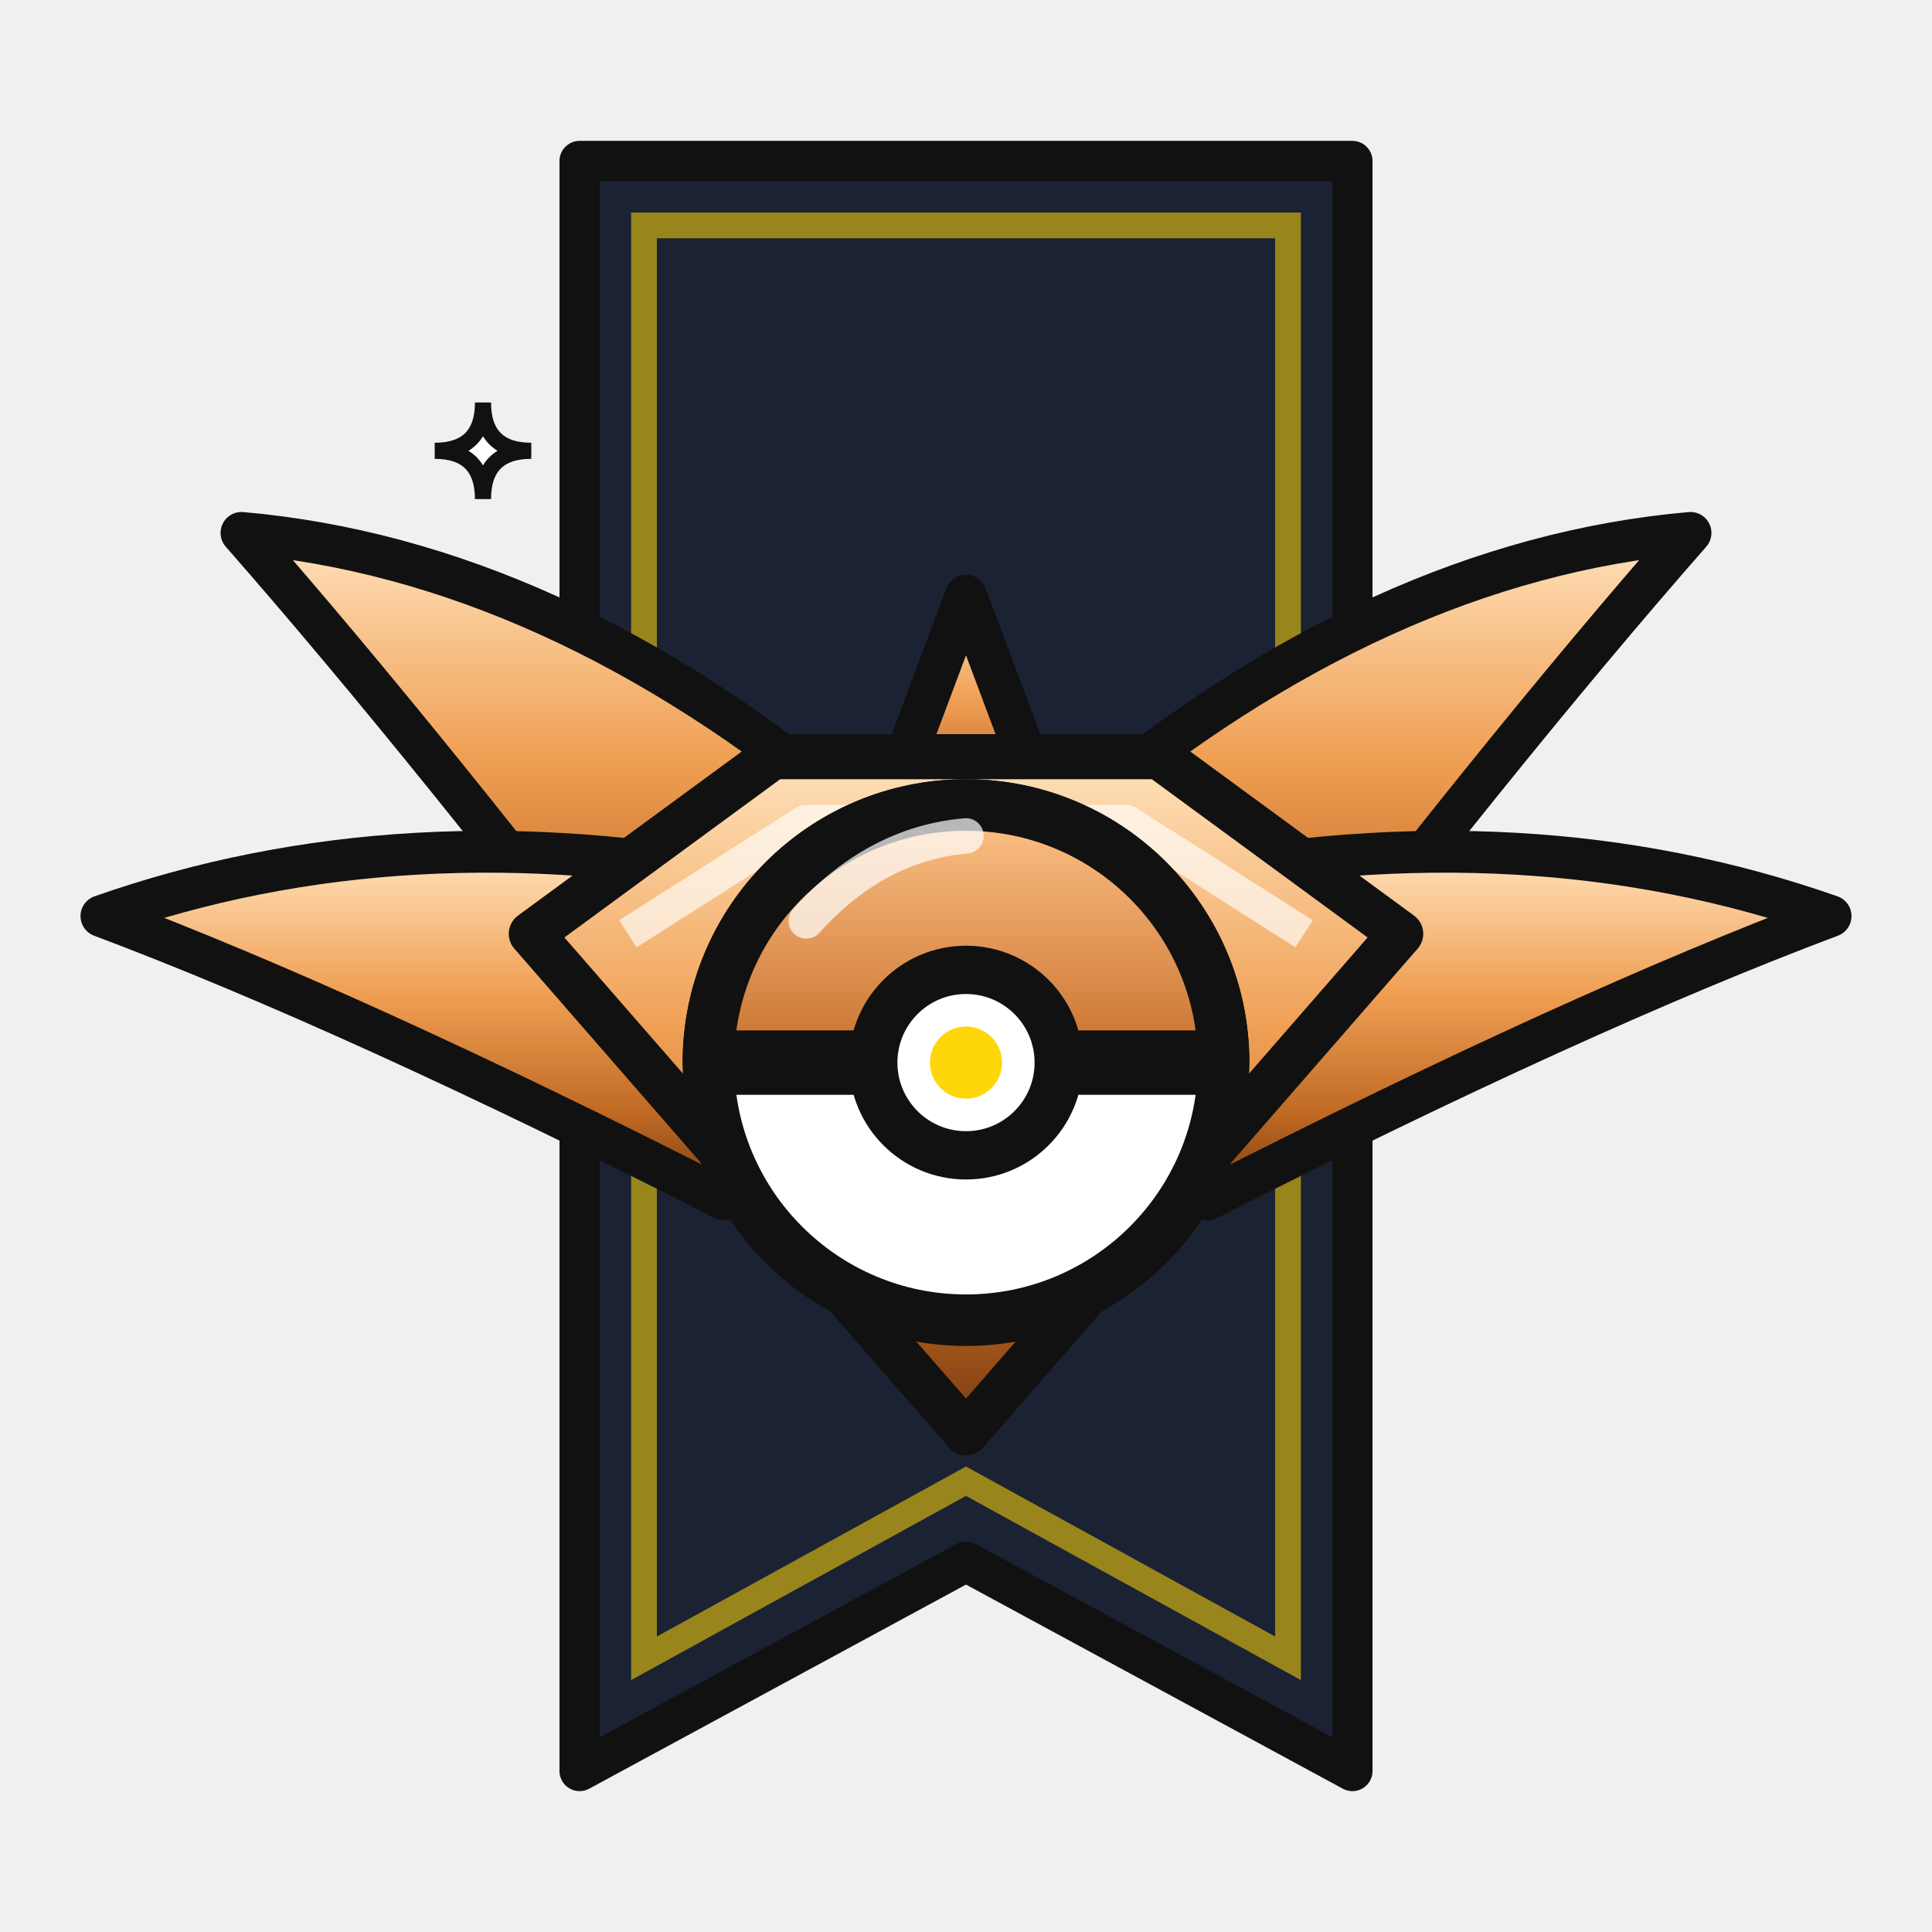
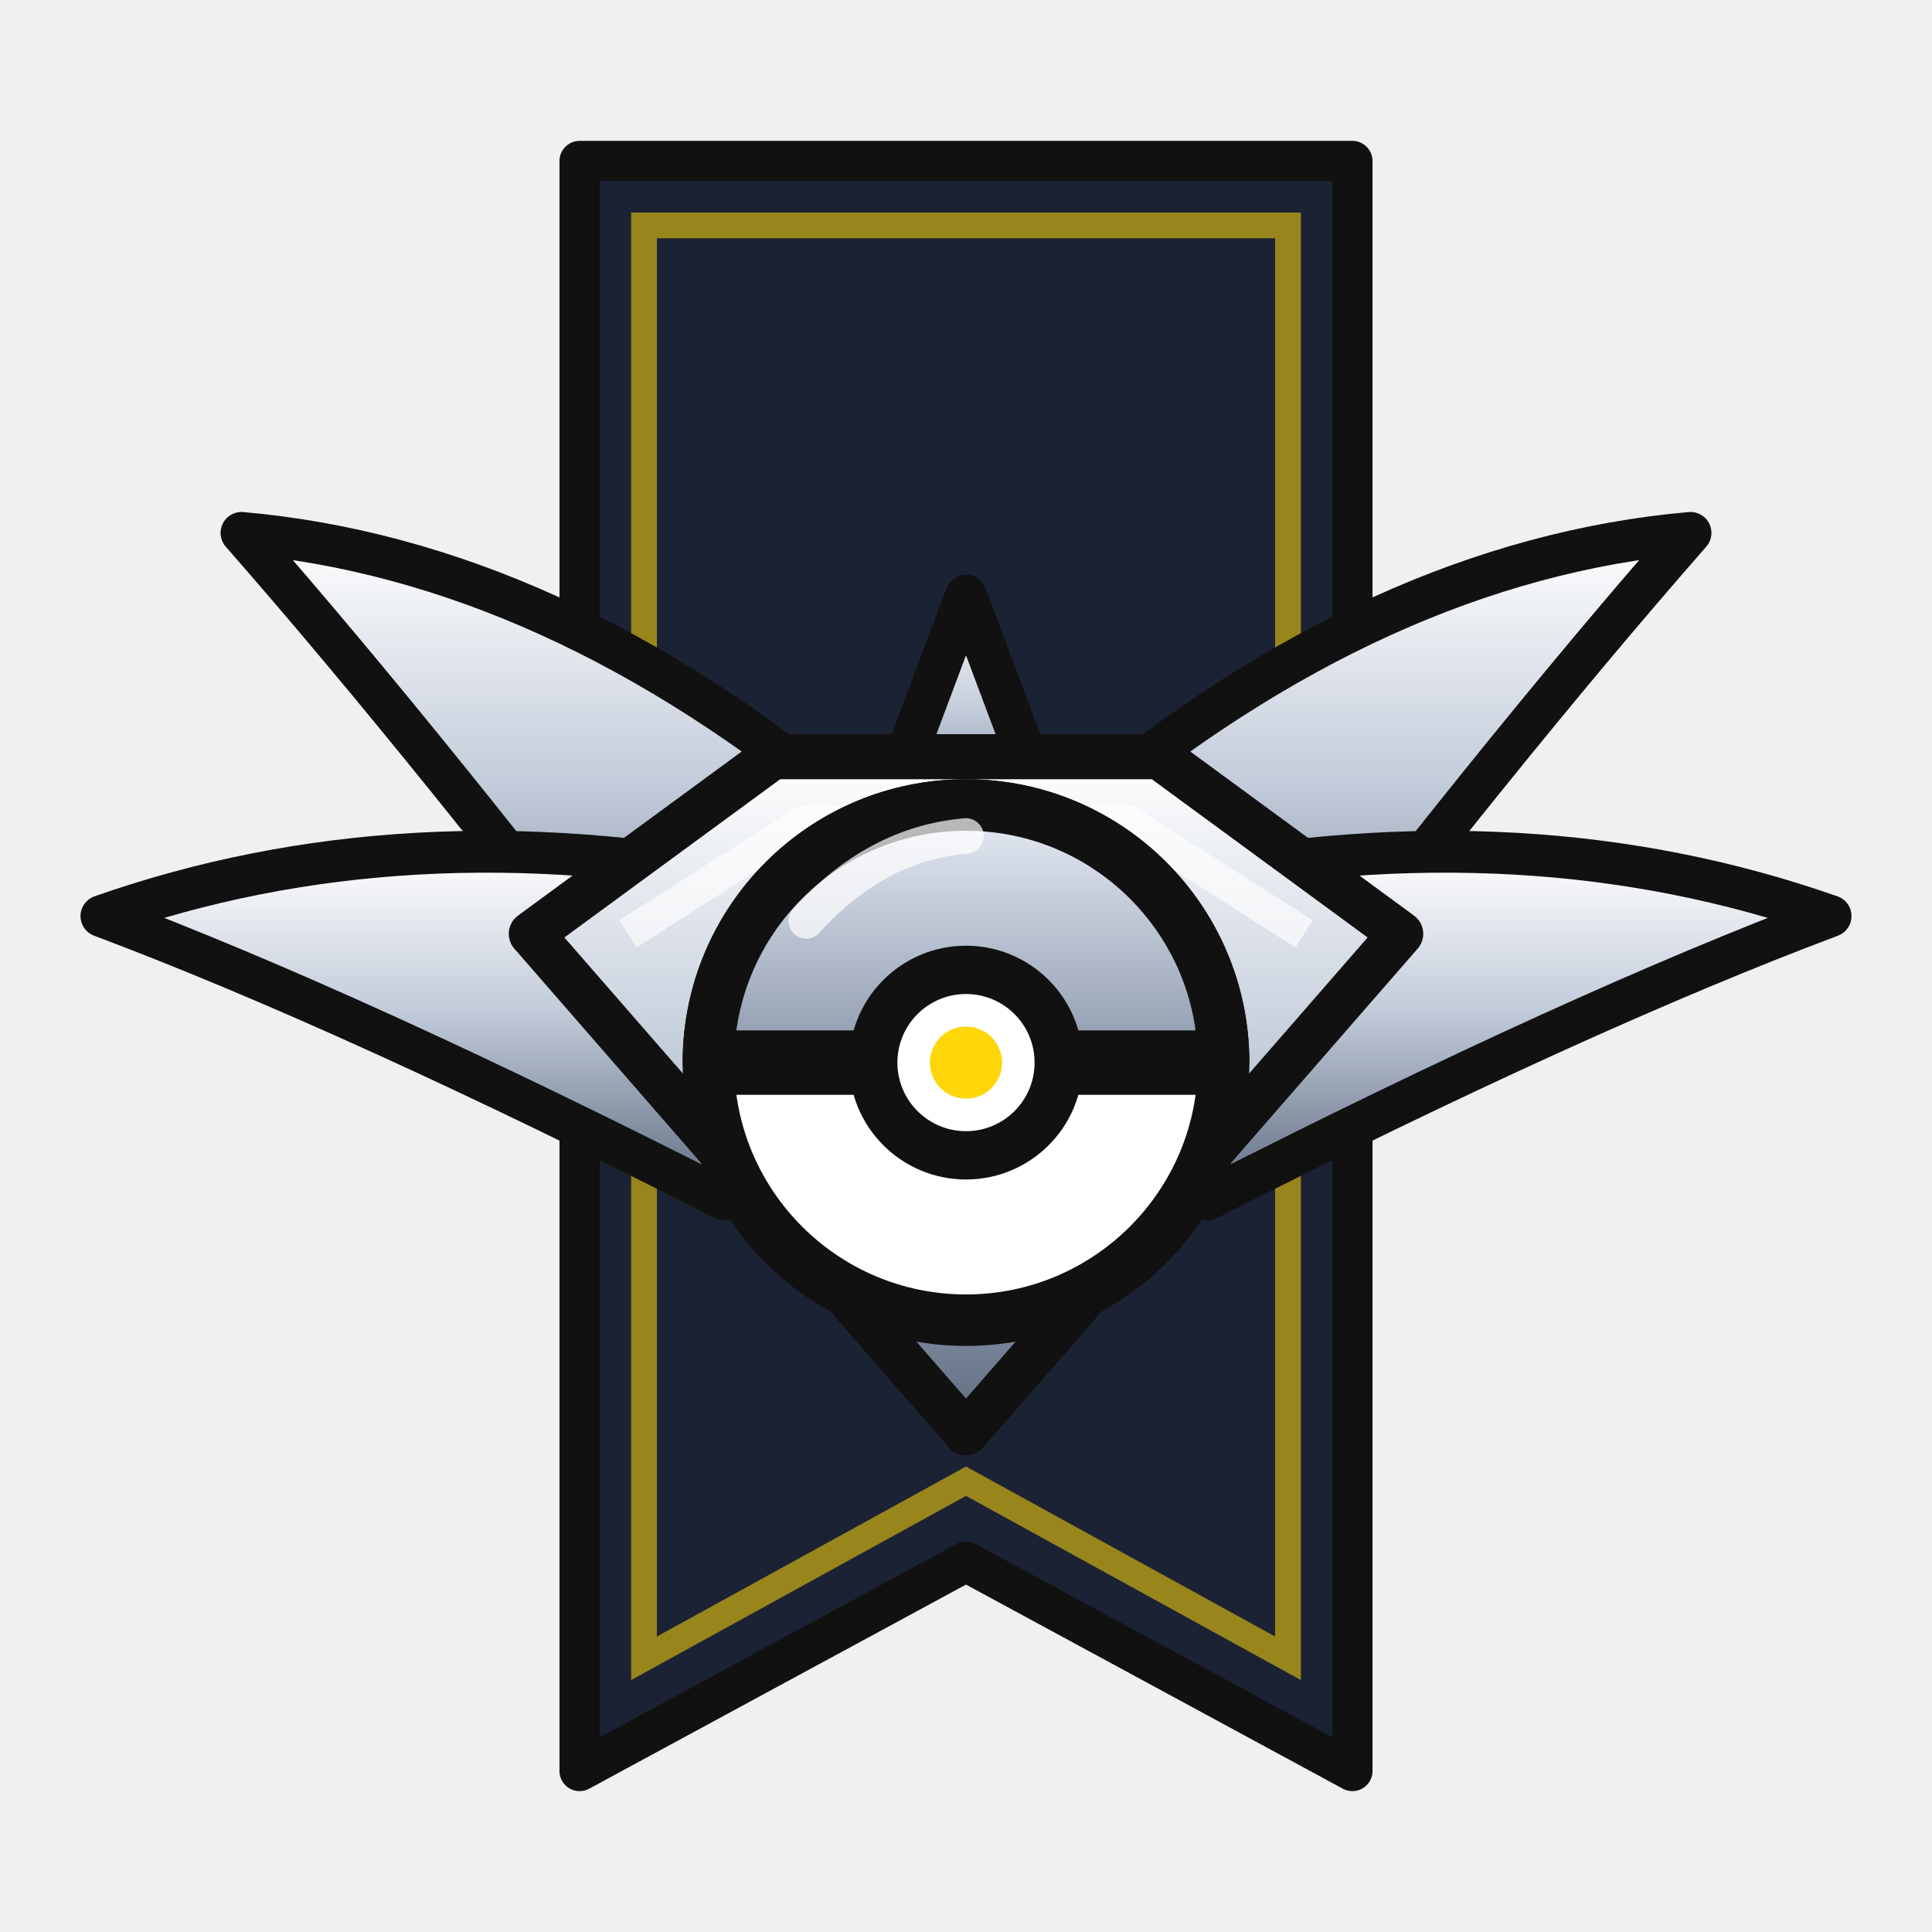
<svg xmlns="http://www.w3.org/2000/svg" viewBox="0 0 120 120" width="120" height="120">
  <defs>
    <linearGradient id="m2" x1="0" y1="0" x2="0" y2="1">
-       <stop offset="0" stop-color="#FFE2BC" />
-       <stop offset="0.4" stop-color="#F0A055" />
-       <stop offset="0.75" stop-color="#C06A24" />
-       <stop offset="1" stop-color="#7A3A0E" />
+       <stop offset="0" stop-color="#FFFFFF" />
+       <stop offset="0.45" stop-color="#C3CCDA" />
+       <stop offset="1" stop-color="#5E6B80" />
    </linearGradient>
    <linearGradient id="t2" x1="0" y1="0" x2="0" y2="1">
-       <stop offset="0" stop-color="#FFC48A" />
-       <stop offset="1" stop-color="#C8702C" />
+       <stop offset="0" stop-color="#E8EDF5" />
+       <stop offset="1" stop-color="#8C98AC" />
    </linearGradient>
  </defs>
  <path d="M36 10 H84 V110 L60 97 L36 110 Z" fill="#1B2233" stroke="#111111" stroke-width="2.5" stroke-linejoin="round" />
  <path d="M40 14 H80 V103 L60 92 L40 103 Z" fill="none" stroke="#FFD60A" stroke-opacity="0.55" stroke-width="1.6" />
  <path d="M54 53 L60 37 L66 53 Z" fill="url(#m2)" stroke="#111111" stroke-width="2.6" stroke-linejoin="round" />
  <path d="M52.9 50.3 Q34.3 34.8 15.0 33.1 Q27.1 46.9 42.9 67.7 Z" fill="url(#m2)" stroke="#111111" stroke-width="2.6" stroke-linejoin="round" />
  <path d="M67.1 50.3 Q85.7 34.8 105.0 33.1 Q92.9 46.9 77.1 67.7 Z" fill="url(#m2)" stroke="#111111" stroke-width="2.6" stroke-linejoin="round" />
  <path d="M47.1 54.6 Q25.1 50.3 6.3 56.9 Q22.0 62.8 45.0 74.5 Z" fill="url(#m2)" stroke="#111111" stroke-width="2.6" stroke-linejoin="round" />
  <path d="M72.9 54.6 Q94.9 50.3 113.7 56.9 Q98.0 62.8 75.0 74.5 Z" fill="url(#m2)" stroke="#111111" stroke-width="2.6" stroke-linejoin="round" />
  <path d="M53 78 L60 88 L67 78 Z" fill="url(#m2)" stroke="#111111" stroke-width="2.6" stroke-linejoin="round" />
  <path d="M33 58 L48 47 L72 47 L87 58 L60 89 Z" fill="url(#m2)" stroke="#111111" stroke-width="2.8" stroke-linejoin="round" />
  <path d="M39 58 L50 51 L70 51 L81 58" fill="none" stroke="#FFFFFF" stroke-opacity="0.65" stroke-width="2" stroke-linejoin="round" />
  <g>
    <circle cx="60" cy="66" r="16" fill="#FFFFFF" stroke="#111111" stroke-width="3.2" />
    <path d="M44 66 A16 16 0 0 1 76 66 Z" fill="url(#t2)" stroke="#111111" stroke-width="3.2" stroke-linejoin="round" />
    <path d="M45 66 H75" stroke="#111111" stroke-width="4" />
    <circle cx="60" cy="66" r="5.76" fill="#FFFFFF" stroke="#111111" stroke-width="3" />
    <circle cx="60" cy="66" r="2.24" fill="#FFD60A" />
    <path d="M50.08 57.2 Q54.4 52.4 60 51.92" fill="none" stroke="#FFFFFF" stroke-opacity="0.7" stroke-width="2.2" stroke-linecap="round" />
  </g>
-   <path d="M30 25 Q30 28 33 28 Q30 28 30 31 Q30 28 27 28 Q30 28 30 25 Z" fill="#FFFFFF" stroke="#111111" stroke-width="1" />
</svg>
